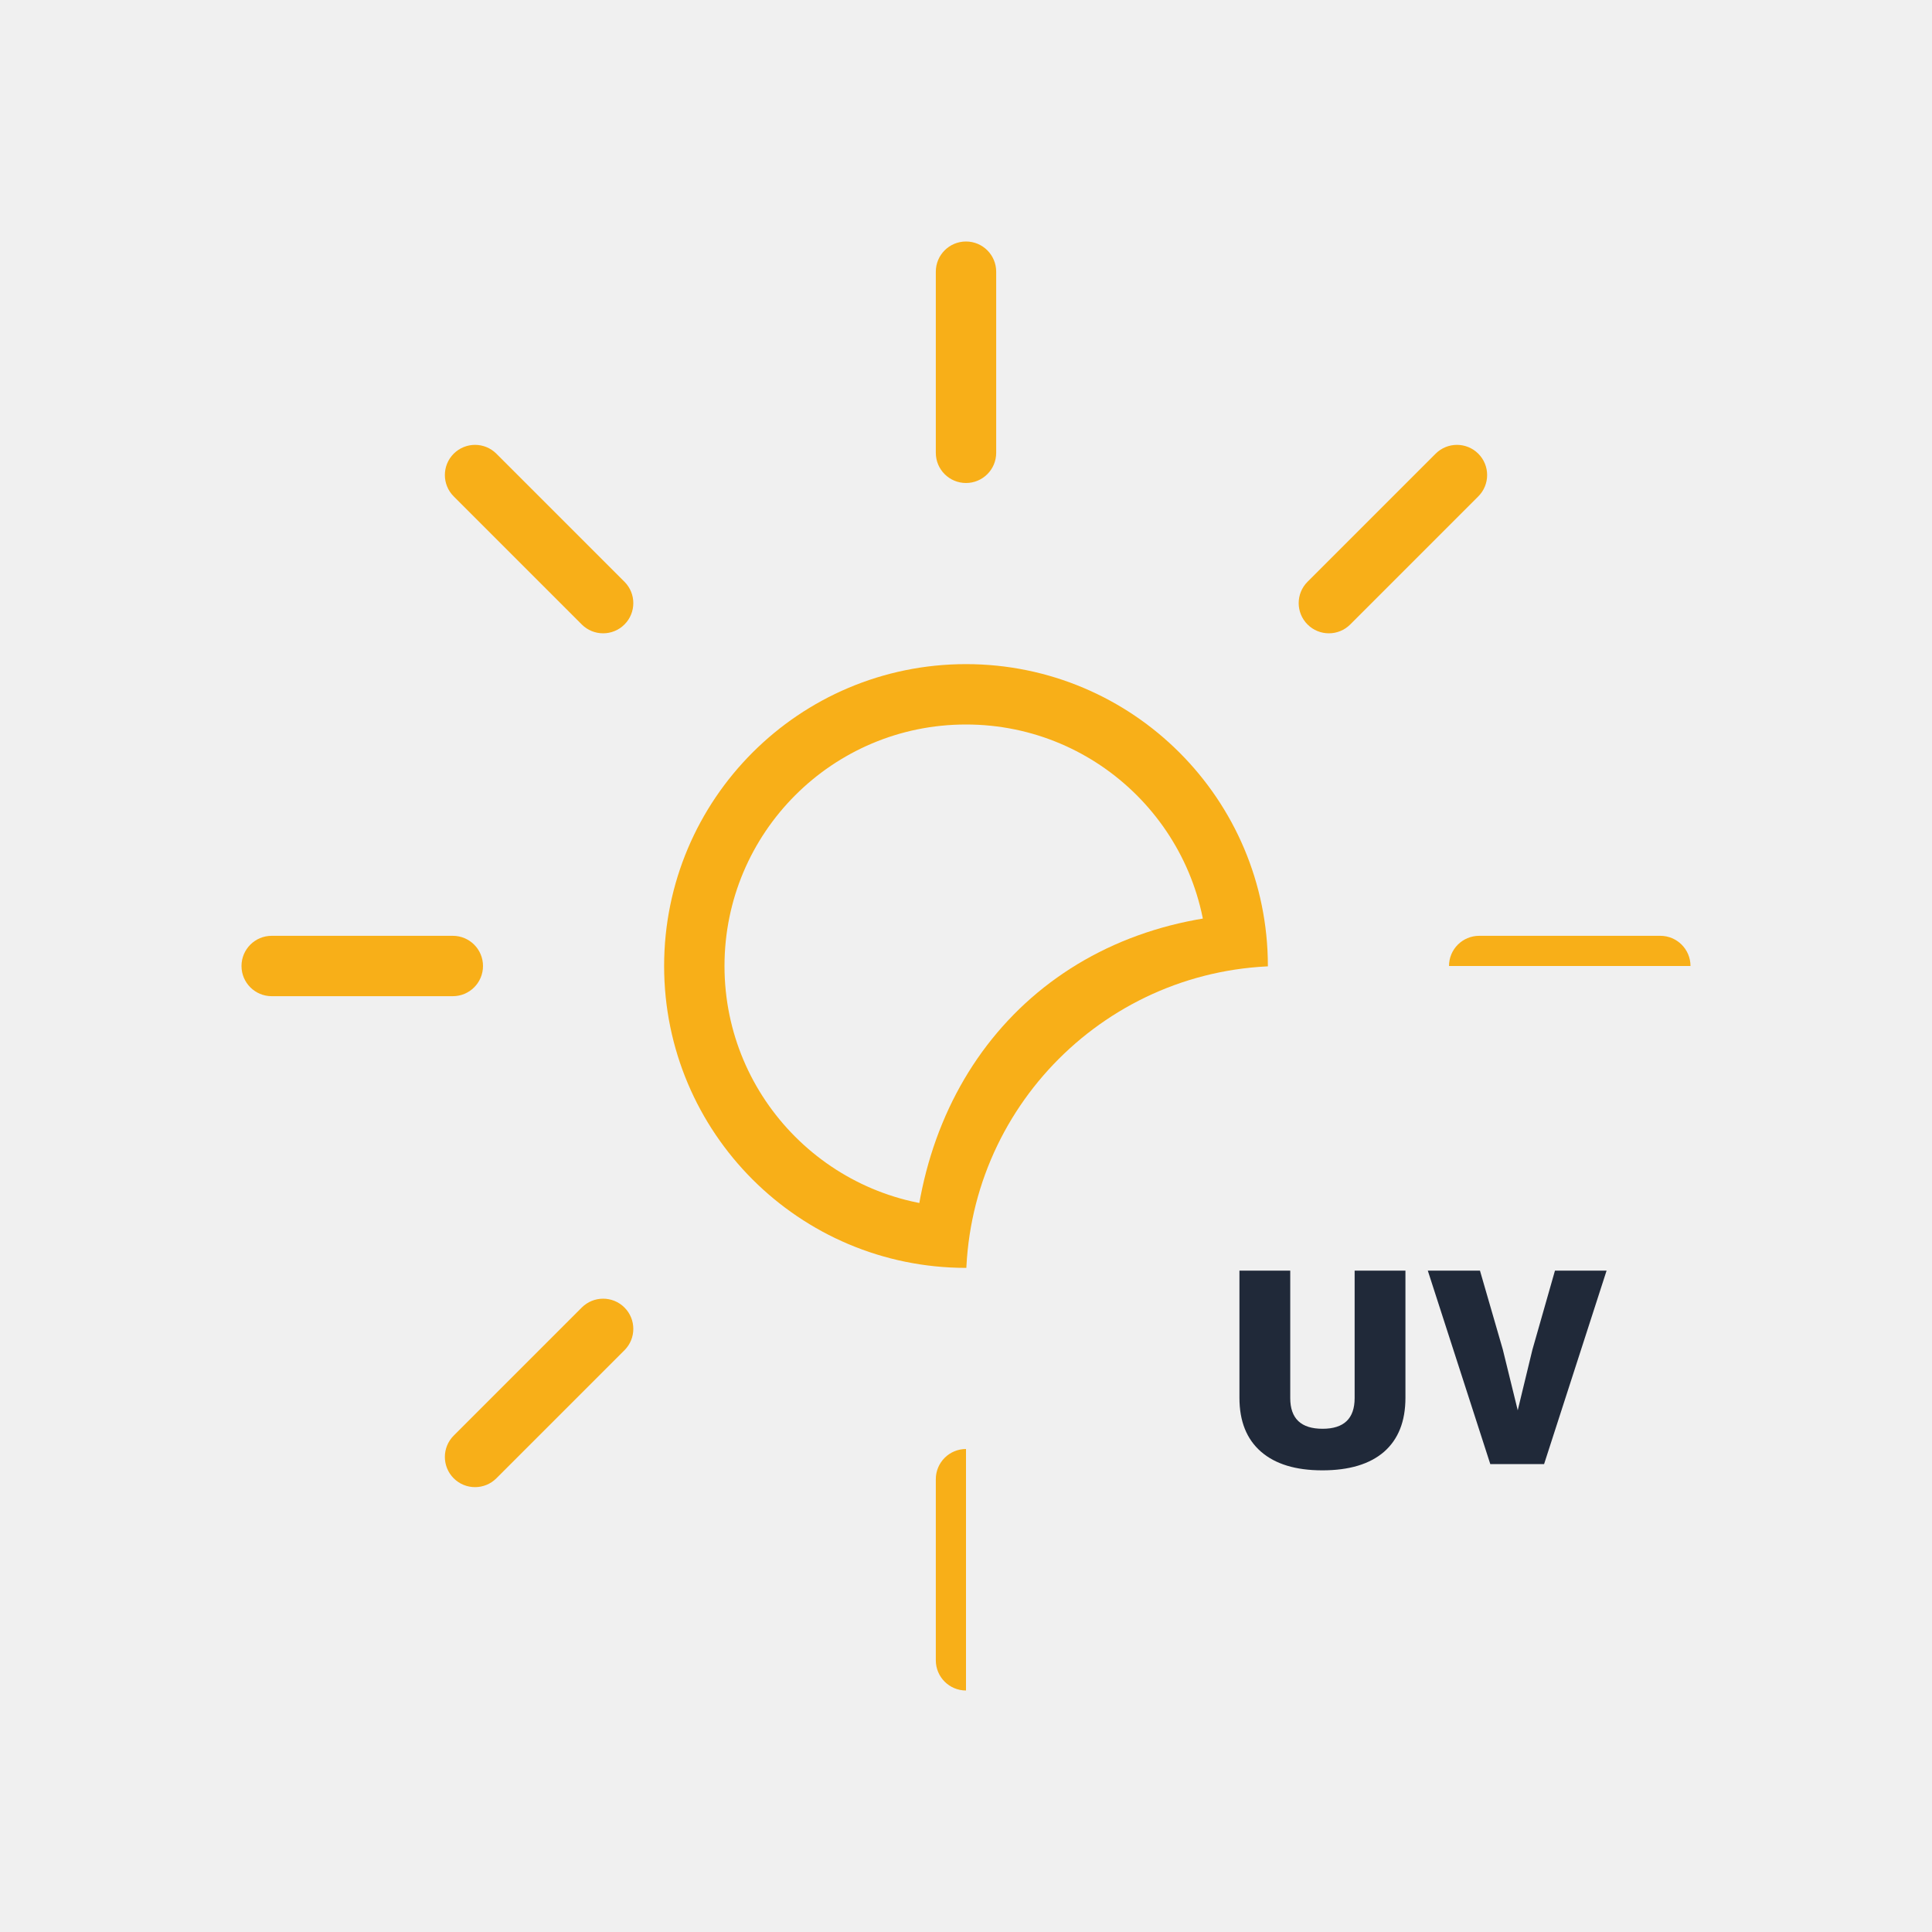
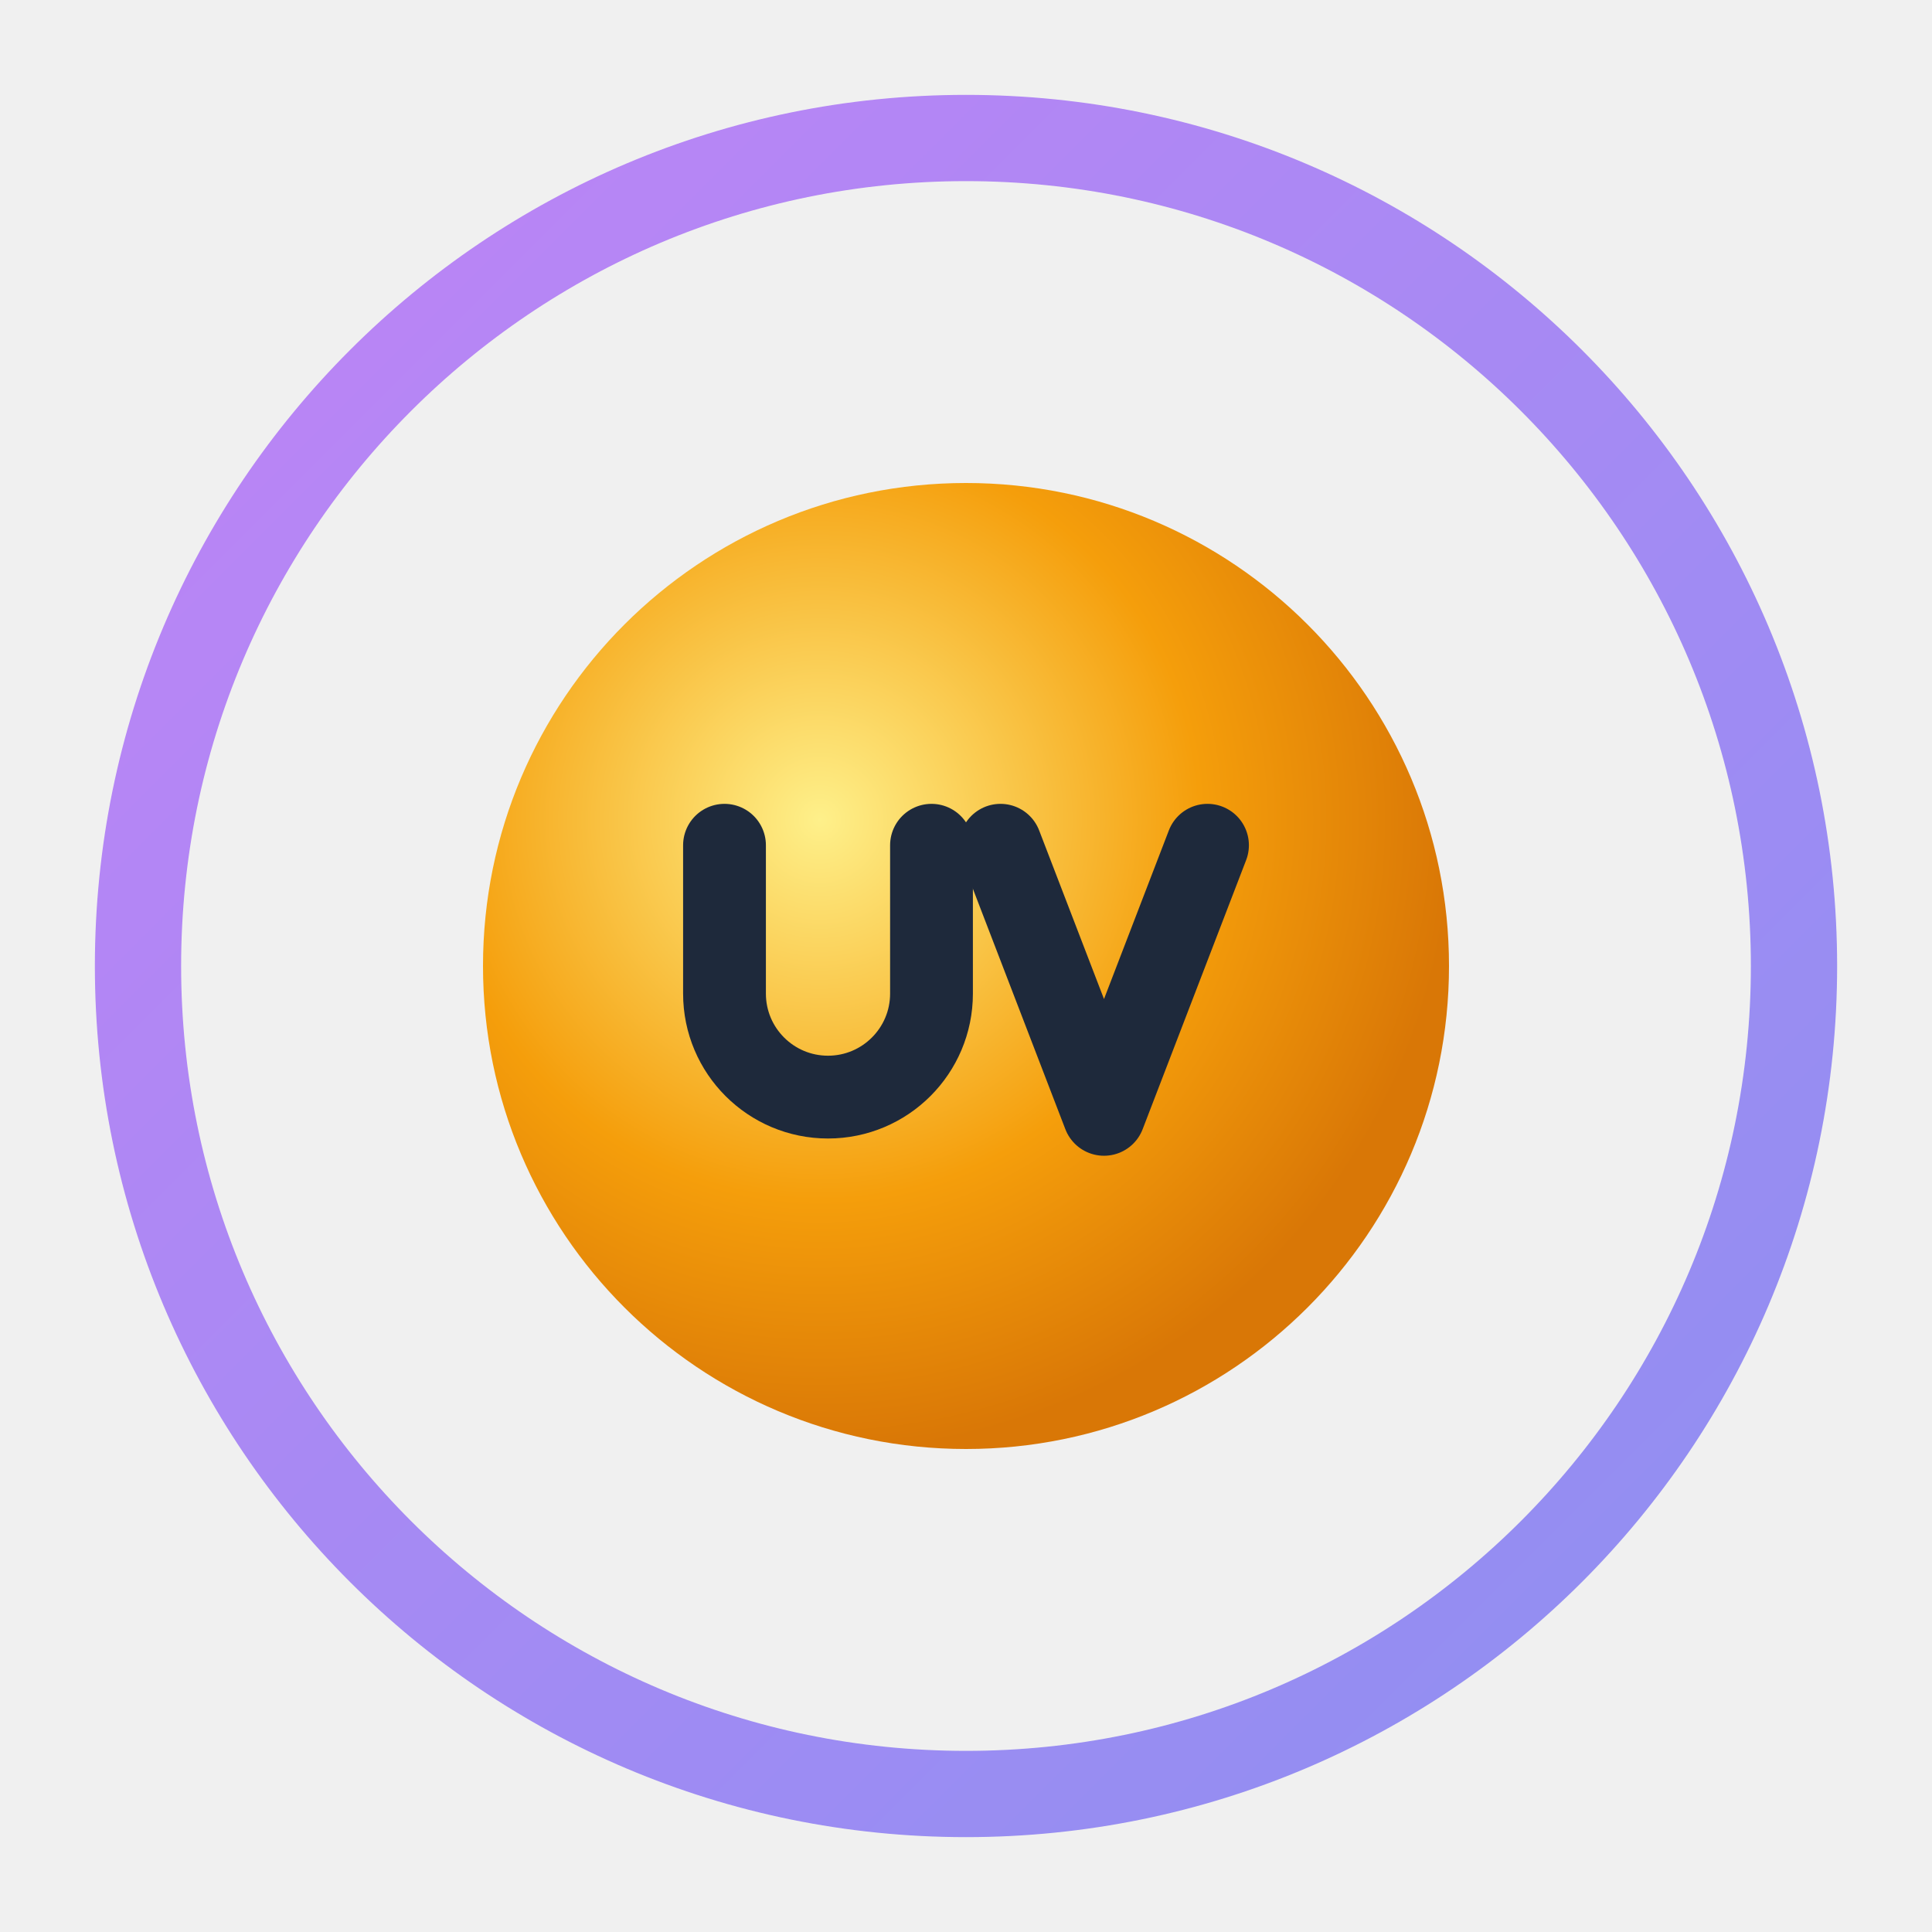
- <svg xmlns="http://www.w3.org/2000/svg" viewBox="0 0 128 128" fill="none">
-   <g id="uv-index" clip-path="url(#clip0_2045_38924)">
-     <g id="UV Sun">
-       <mask id="mask0_2045_38924" style="mask-type:alpha" maskUnits="userSpaceOnUse" x="0" y="0" width="128" height="128">
-         <path id="Cutout" d="M128 0H0V128H64V85C64 73.402 73.402 64 85 64H128V0Z" fill="black" />
-       </mask>
-       <g mask="url(#mask0_2045_38924)">
-         <g id="Sun">
-           <circle id="Core" cx="64" cy="64" r="18" stroke="#F8AF18" stroke-width="4" />
-           <path id="Rays" fill-rule="evenodd" clip-rule="evenodd" d="M64 16C65.105 16 66 16.895 66 18V30C66 31.105 65.105 32 64 32C62.895 32 62 31.105 62 30V18C62 16.895 62.895 16 64 16ZM30.059 30.059C30.84 29.278 32.106 29.278 32.887 30.059L41.373 38.544C42.154 39.325 42.154 40.592 41.373 41.373C40.592 42.154 39.325 42.154 38.544 41.373L30.059 32.887C29.278 32.106 29.278 30.84 30.059 30.059ZM97.941 30.059C98.722 30.84 98.722 32.106 97.941 32.887L89.456 41.373C88.675 42.154 87.409 42.154 86.627 41.373C85.846 40.592 85.846 39.325 86.627 38.544L95.113 30.059C95.894 29.278 97.16 29.278 97.941 30.059ZM16 64C16 62.895 16.895 62 18 62H30C31.105 62 32 62.895 32 64C32 65.105 31.105 66 30 66H18C16.895 66 16 65.105 16 64ZM96 64C96 62.895 96.895 62 98 62H110C111.105 62 112 62.895 112 64C112 65.105 111.105 66 110 66H98C96.895 66 96 65.105 96 64ZM41.373 86.627C42.154 87.409 42.154 88.675 41.373 89.456L32.887 97.941C32.106 98.722 30.84 98.722 30.059 97.941C29.278 97.16 29.278 95.894 30.059 95.113L38.544 86.627C39.325 85.846 40.592 85.846 41.373 86.627ZM86.627 86.627C87.409 85.846 88.675 85.846 89.456 86.627L97.941 95.113C98.722 95.894 98.722 97.16 97.941 97.941C97.16 98.722 95.894 98.722 95.113 97.941L86.627 89.456C85.846 88.675 85.846 87.409 86.627 86.627ZM64 96C65.105 96 66 96.895 66 98V110C66 111.105 65.105 112 64 112C62.895 112 62 111.105 62 110V98C62 96.895 62.895 96 64 96Z" fill="#F8AF18">
-             <animateTransform attributeName="transform" type="rotate" values="0 64.0 64.0;360 64.0 64.0" dur="6s" begin="0s" repeatCount="indefinite" />
-           </path>
-         </g>
-         <path id="Fix" d="M63.5 83.5C64.036 72.031 71.756 63.831 83.5 63.5" stroke="#F8AF18" stroke-width="6" />
-       </g>
-     </g>
-     <path id="UV" d="M87.606 97.414C85.842 97.414 84.486 97 83.538 96.172C82.59 95.344 82.116 94.156 82.116 92.608V84.184H85.482V92.626C85.482 93.982 86.196 94.66 87.624 94.66C89.04 94.66 89.748 93.982 89.748 92.626V84.184H93.114V92.608C93.114 94.168 92.64 95.362 91.692 96.19C90.744 97.006 89.382 97.414 87.606 97.414ZM101.526 89.422L103.02 84.184H106.44L102.3 97H98.736L94.596 84.184H98.052L99.564 89.404L100.554 93.436L101.526 89.422Z" fill="#202939" />
+ <svg xmlns="http://www.w3.org/2000/svg" viewBox="4 4 56 56" fill="none">
+   <defs>
+     <radialGradient id="uvCoreGrad" cx="35%" cy="35%" r="65%">
+       <stop offset="0%" stop-color="#FEF08A" />
+       <stop offset="60%" stop-color="#F59E0B" />
+       <stop offset="100%" stop-color="#D97706" />
+     </radialGradient>
+     <linearGradient id="uvWave" x1="0%" y1="0%" x2="100%" y2="100%">
+       <stop offset="0%" stop-color="#A855F7" />
+       <stop offset="100%" stop-color="#6366F1" />
+     </linearGradient>
+   </defs>
+   <circle cx="32" cy="32" r="24" stroke="url(#uvWave)" stroke-width="2.5" fill="none" opacity="0.7">
+     <animate attributeName="r" values="18; 26; 18" dur="3s" repeatCount="indefinite" calcMode="spline" keySplines="0.45 0 0.55 1; 0.45 0 0.55 1" />
+     <animate attributeName="opacity" values="0.8; 0.2; 0.8" dur="3s" repeatCount="indefinite" calcMode="spline" keySplines="0.45 0 0.55 1; 0.45 0 0.55 1" />
+   </circle>
+   <circle cx="32" cy="32" r="14" fill="url(#uvCoreGrad)" />
+   <g stroke="#1E293B" stroke-width="2.4" stroke-linecap="round" stroke-linejoin="round" fill="none">
+     <path d="M25 28.5 V32.8 A3 3 0 0 0 31 32.8 V28.5" />
+     <path d="M33 28.5 L36 36.3 L39 28.5" />
  </g>
-   <defs>
-     <clipPath id="clip0_2045_38924">
-       <rect width="128" height="128" fill="white" />
-     </clipPath>
-   </defs>
</svg>
